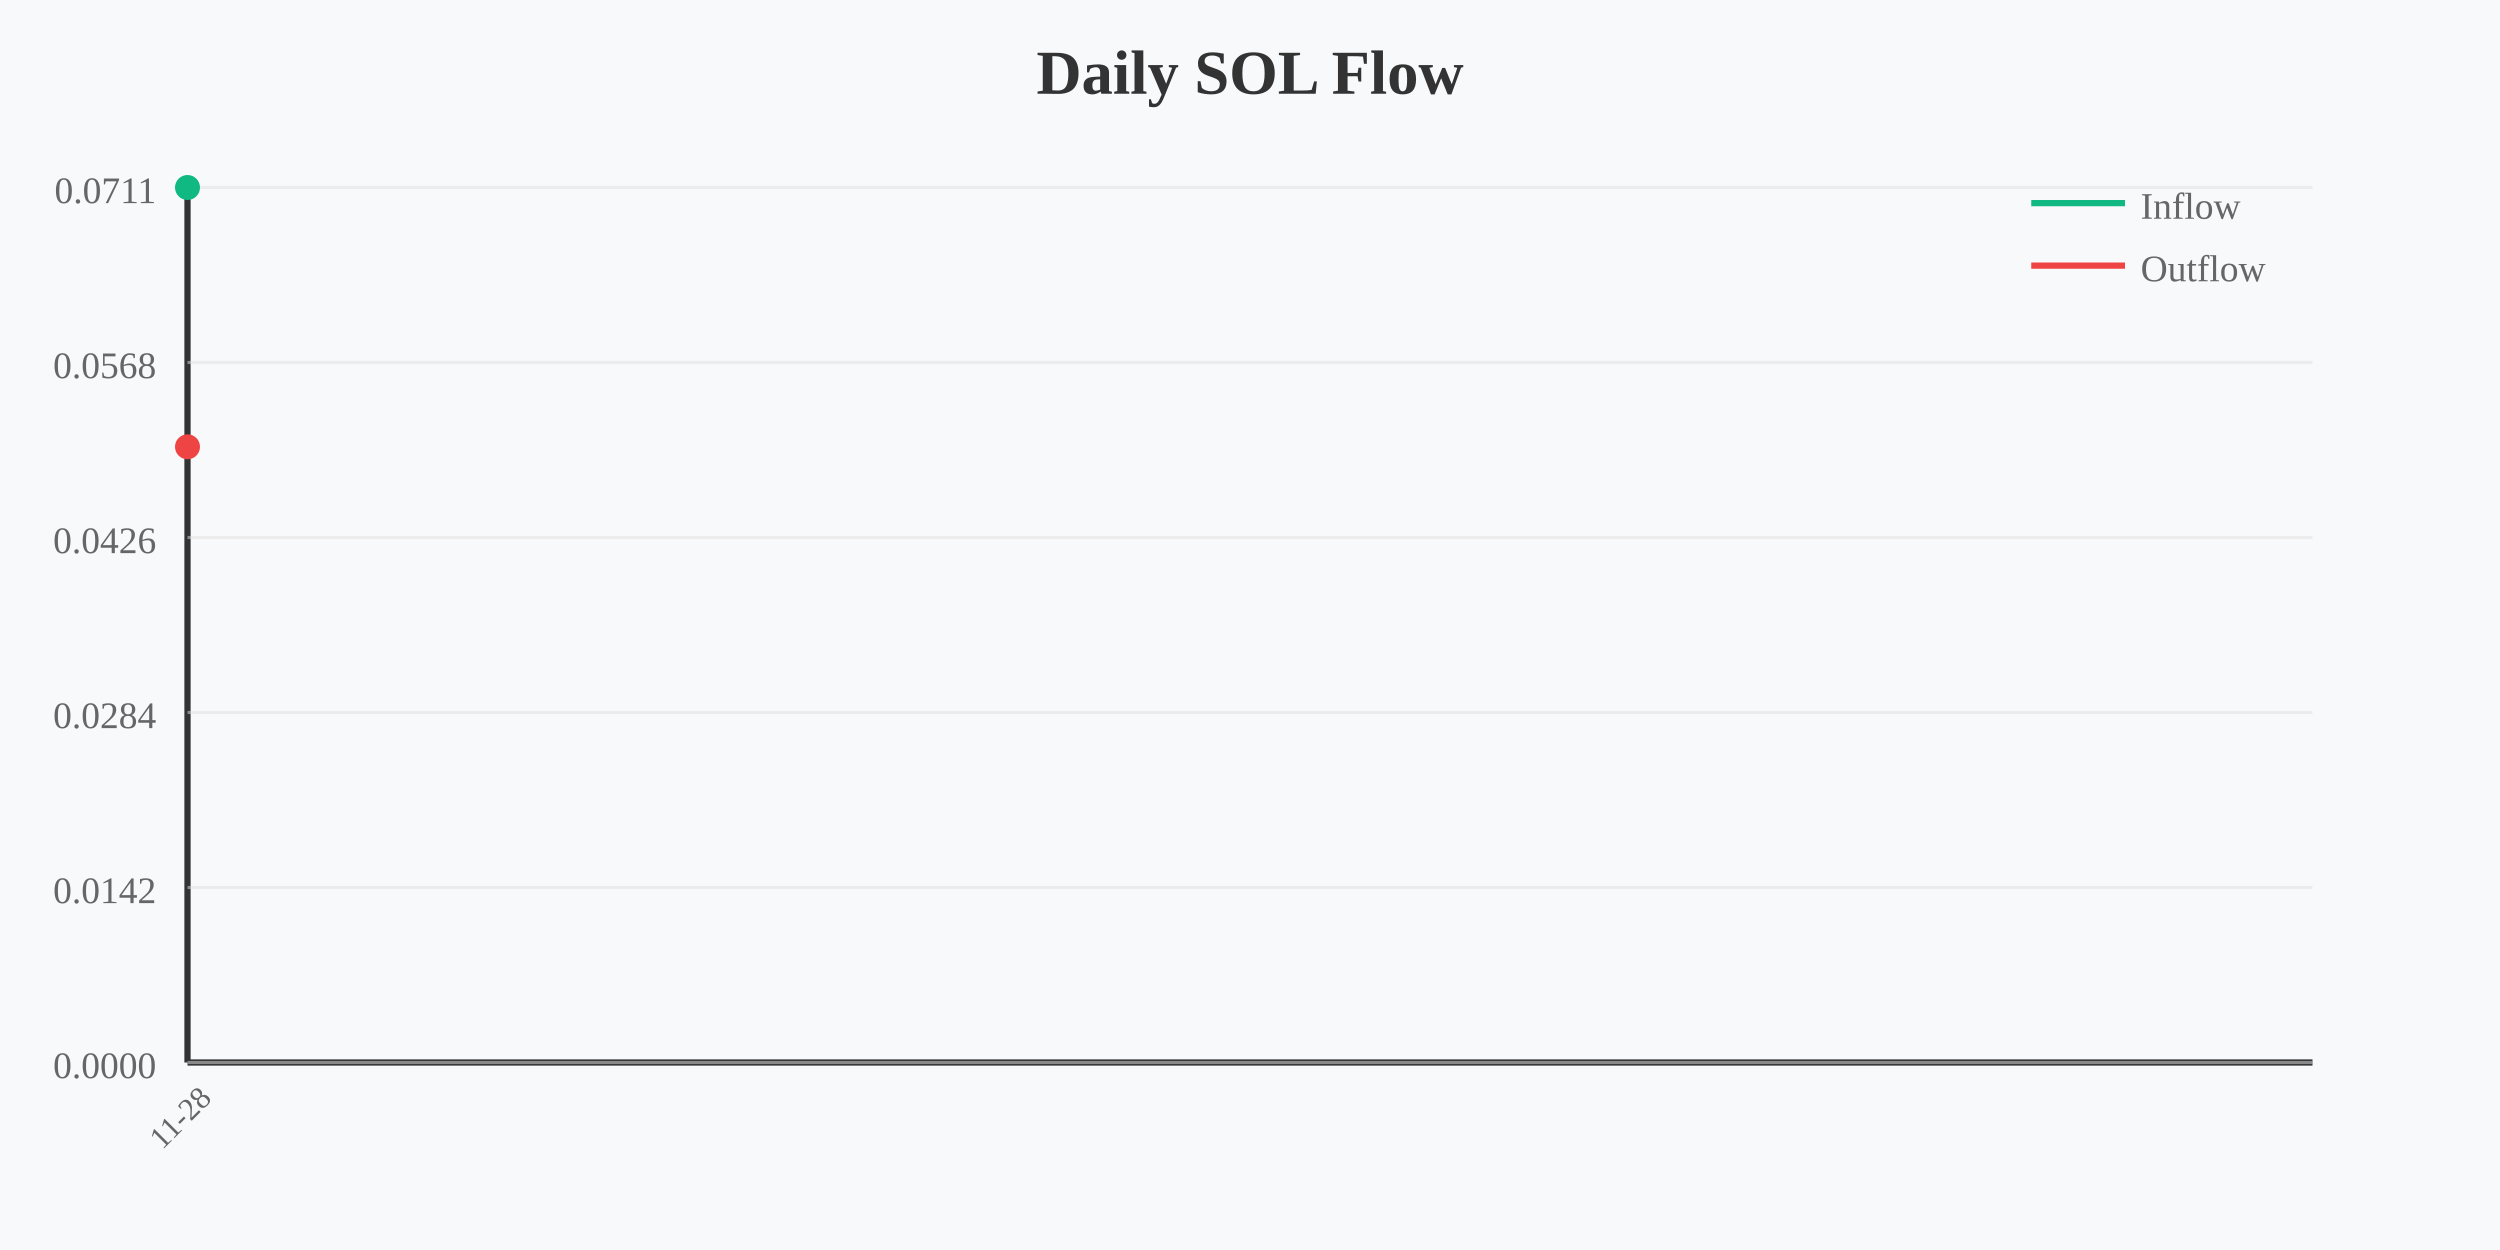
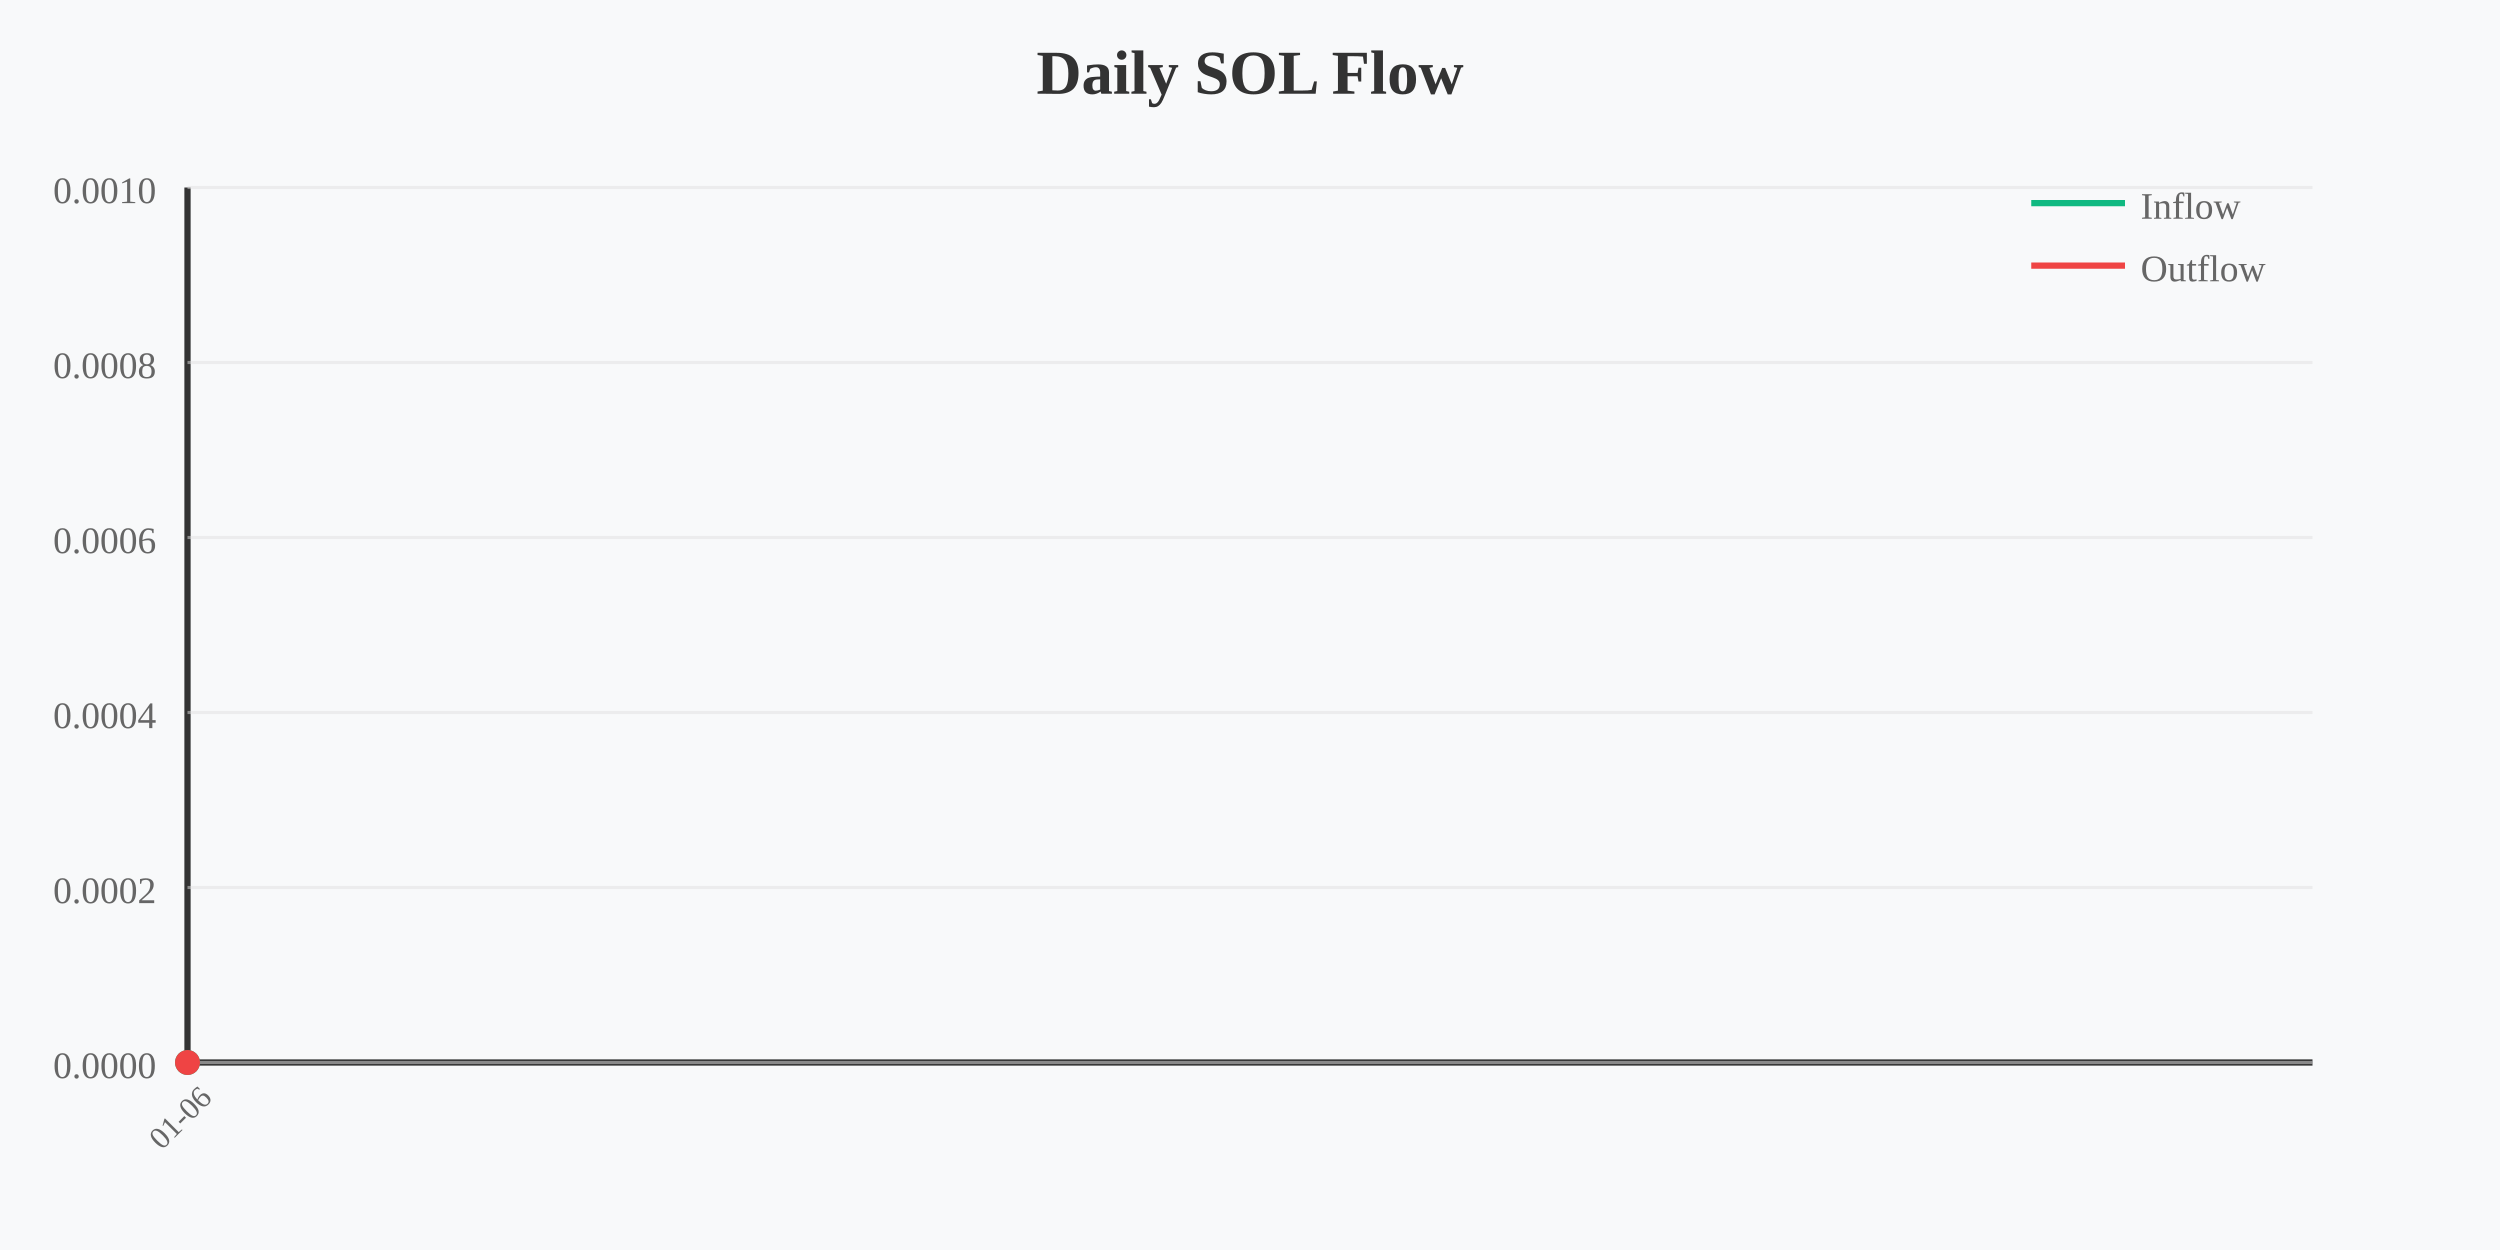
<svg xmlns="http://www.w3.org/2000/svg" width="800" height="400" viewBox="0 0 800 400">
  <rect width="800" height="400" fill="#f8f9fa" />
  <text x="400" y="30" text-anchor="middle" font-size="20" font-weight="bold" fill="#333">Daily SOL Flow</text>
  <line x1="60" y1="60" x2="60" y2="340" stroke="#333" stroke-width="2" />
  <line x1="60" y1="340" x2="740" y2="340" stroke="#333" stroke-width="2" />
-   <text x="50" y="65" text-anchor="end" font-size="12" fill="#666">0.0711</text>
+   <text x="50" y="65" text-anchor="end" font-size="12" fill="#666">0.0010</text>
  <line x1="60" y1="60" x2="740" y2="60" stroke="#e0e0e0" stroke-width="1" opacity="0.5" />
-   <text x="50" y="121" text-anchor="end" font-size="12" fill="#666">0.0568</text>
+   <text x="50" y="121" text-anchor="end" font-size="12" fill="#666">0.0008</text>
  <line x1="60" y1="116" x2="740" y2="116" stroke="#e0e0e0" stroke-width="1" opacity="0.5" />
-   <text x="50" y="177" text-anchor="end" font-size="12" fill="#666">0.0426</text>
+   <text x="50" y="177" text-anchor="end" font-size="12" fill="#666">0.0006</text>
  <line x1="60" y1="172" x2="740" y2="172" stroke="#e0e0e0" stroke-width="1" opacity="0.5" />
-   <text x="50" y="233" text-anchor="end" font-size="12" fill="#666">0.0284</text>
+   <text x="50" y="233" text-anchor="end" font-size="12" fill="#666">0.0004</text>
  <line x1="60" y1="228" x2="740" y2="228" stroke="#e0e0e0" stroke-width="1" opacity="0.5" />
-   <text x="50" y="289" text-anchor="end" font-size="12" fill="#666">0.0142</text>
+   <text x="50" y="289" text-anchor="end" font-size="12" fill="#666">0.0002</text>
  <line x1="60" y1="284" x2="740" y2="284" stroke="#e0e0e0" stroke-width="1" opacity="0.5" />
  <text x="50" y="345" text-anchor="end" font-size="12" fill="#666">0.0000</text>
  <line x1="60" y1="340" x2="740" y2="340" stroke="#e0e0e0" stroke-width="1" opacity="0.5" />
-   <polyline points="60,60" fill="none" stroke="#10b981" stroke-width="2" />
-   <polyline points="60,142.976" fill="none" stroke="#ef4444" stroke-width="2" />
-   <circle cx="60" cy="60" r="4" fill="#10b981" />
-   <circle cx="60" cy="142.976" r="4" fill="#ef4444" />
-   <text x="60" y="360" text-anchor="middle" font-size="10" fill="#666" transform="rotate(-45 60 360)">11-28</text>
+   <polyline points="60,339.999" fill="none" stroke="#10b981" stroke-width="2" />
+   <polyline points="60,340" fill="none" stroke="#ef4444" stroke-width="2" />
+   <circle cx="60" cy="339.999" r="4" fill="#10b981" />
+   <circle cx="60" cy="340" r="4" fill="#ef4444" />
+   <text x="60" y="360" text-anchor="middle" font-size="10" fill="#666" transform="rotate(-45 60 360)">01-06</text>
  <line x1="650" y1="65" x2="680" y2="65" stroke="#10b981" stroke-width="2" />
  <text x="685" y="70" font-size="12" fill="#666">Inflow</text>
  <line x1="650" y1="85" x2="680" y2="85" stroke="#ef4444" stroke-width="2" />
  <text x="685" y="90" font-size="12" fill="#666">Outflow</text>
</svg>
